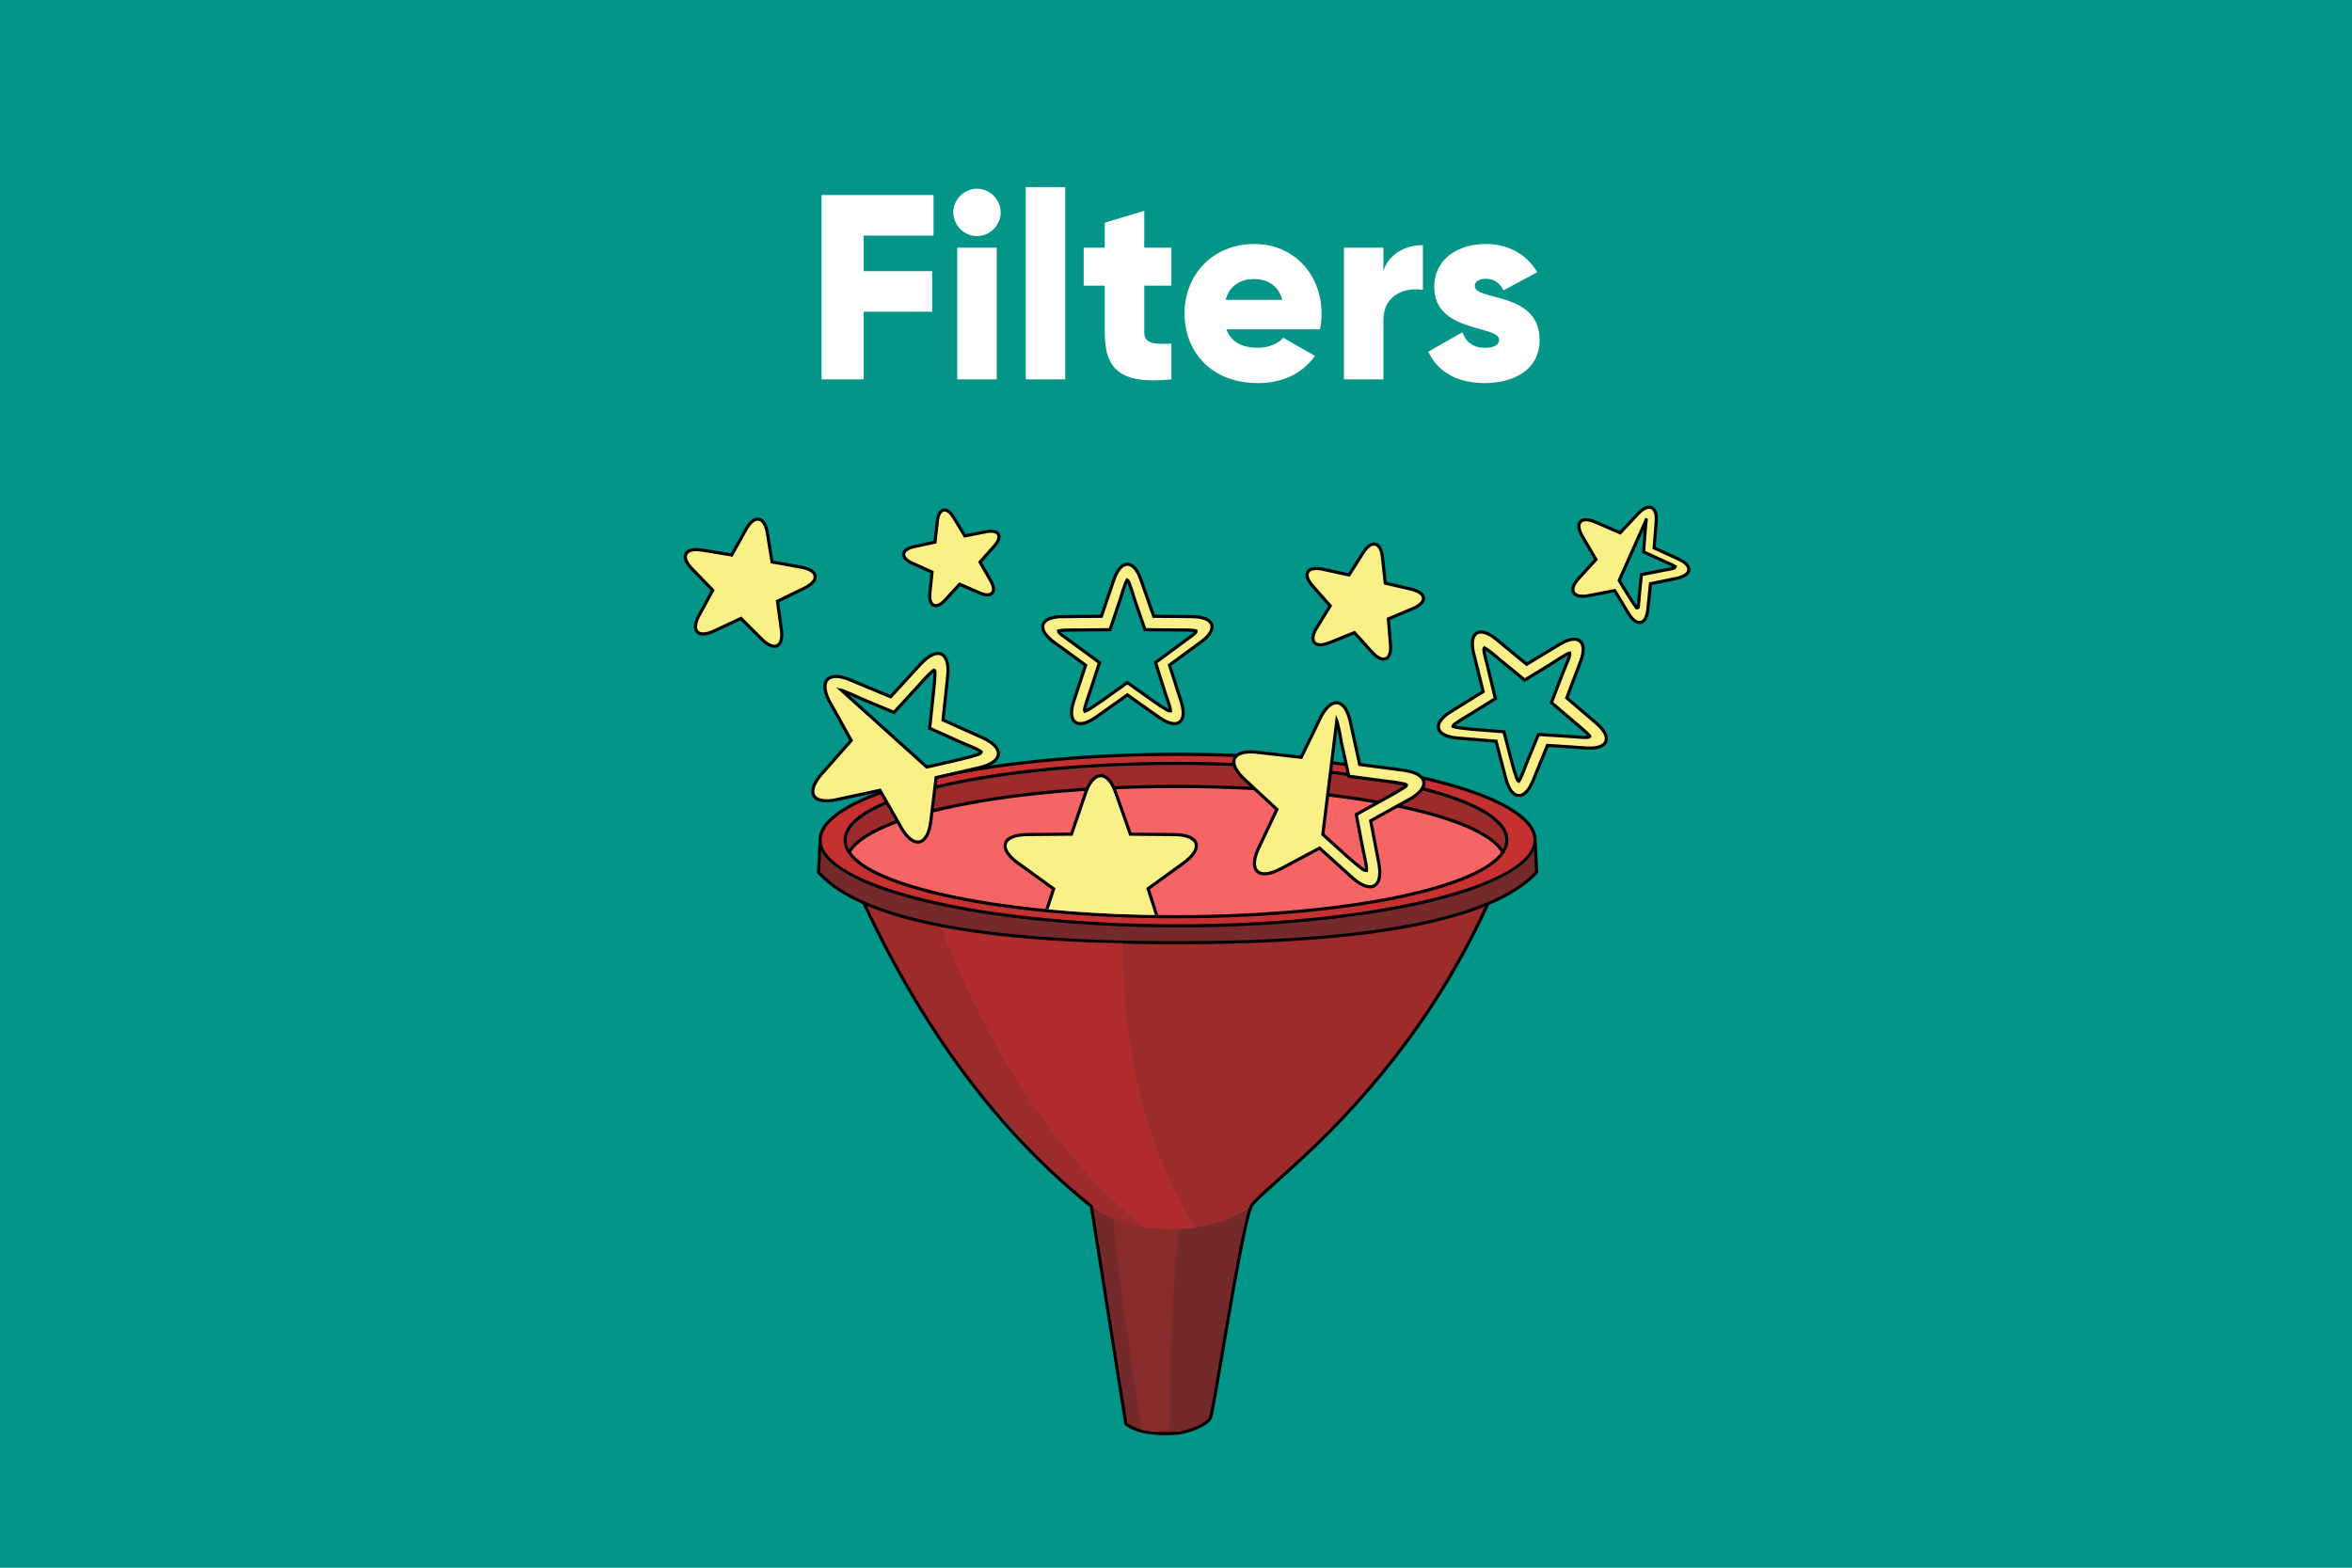
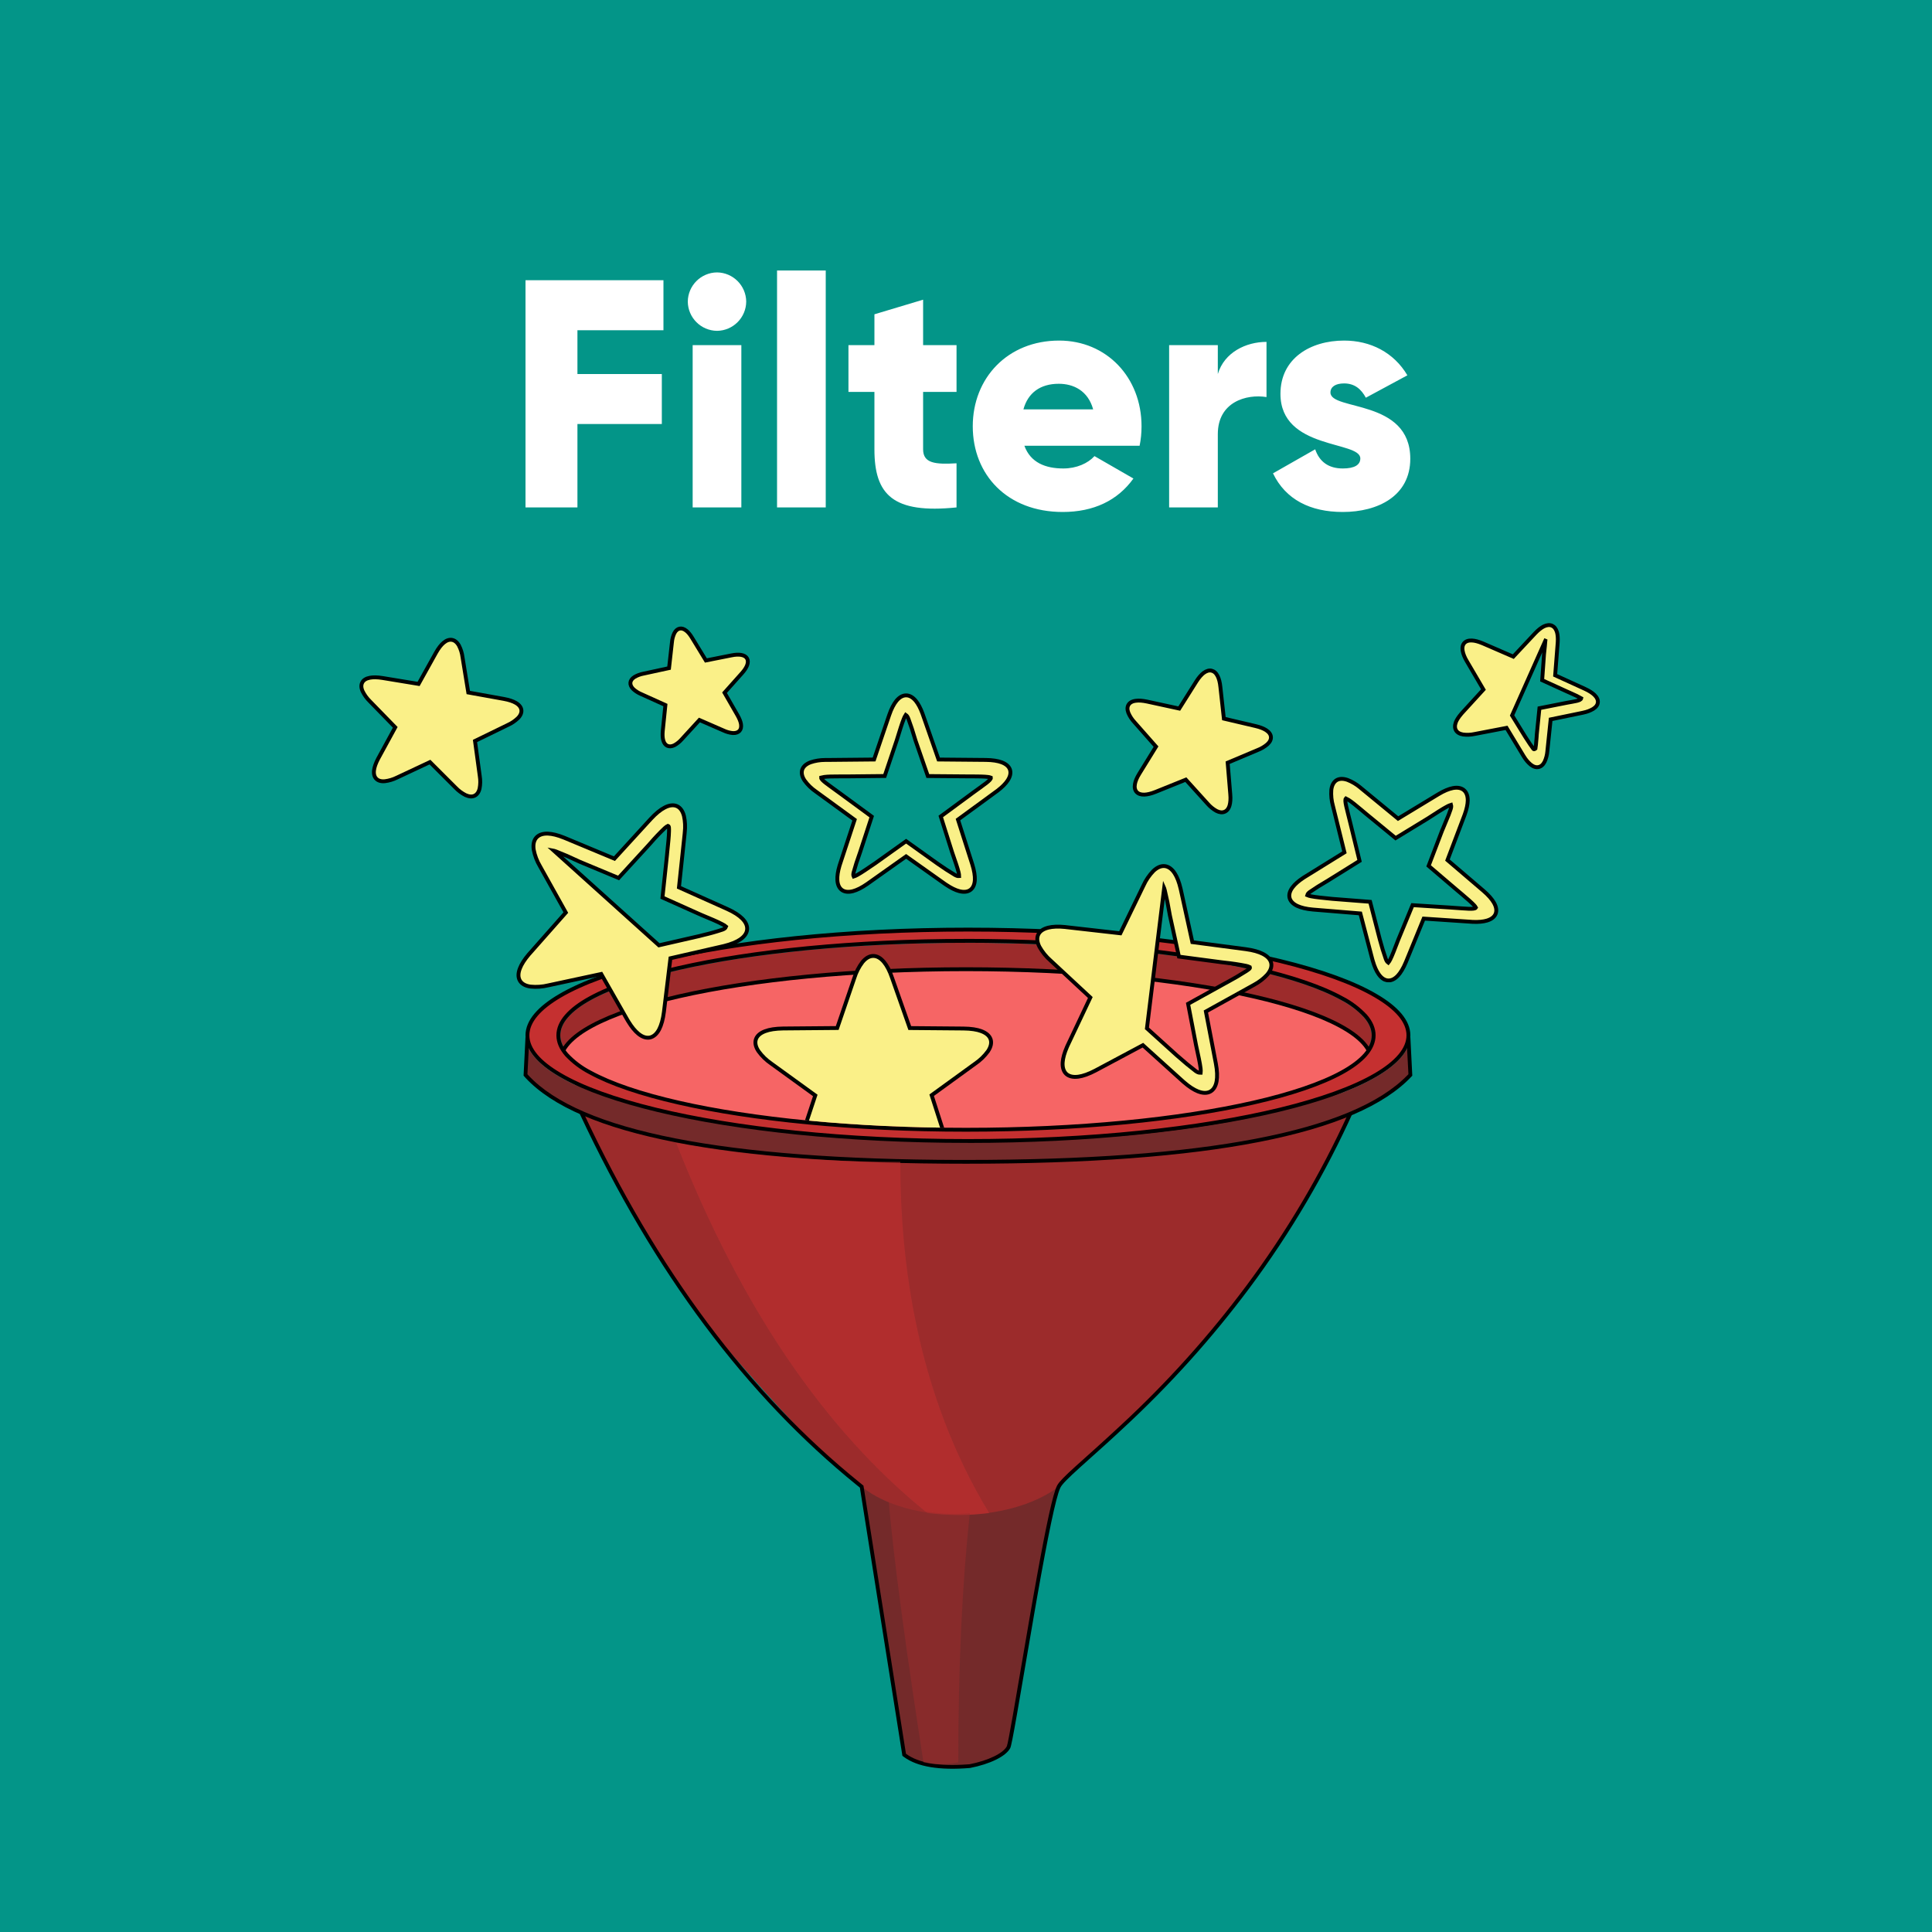
- <svg xmlns="http://www.w3.org/2000/svg" xmlns:xlink="http://www.w3.org/1999/xlink" width="750" height="500">
+ <svg xmlns="http://www.w3.org/2000/svg" xmlns:xlink="http://www.w3.org/1999/xlink" width="500" height="500">
  <defs>
    <path id="a" d="M149 110.94c0 13.22 47.01 23.94 105 23.94s105-10.72 105-23.94c3.22-2.66 5.64-4.65 7.25-5.98L508 0H0l142.35 105.45c1.47 1.22 3.7 3.05 6.65 5.49z" />
  </defs>
  <g fill="none" fill-rule="evenodd">
-     <path fill="#039588" d="M0 0h750v500H0z" />
-     <g transform="translate(121 157)">
+     <path fill="#039588" d="M0 0h500v500H0z" />
+     <g transform="translate(-4 157)">
      <g transform="translate(139 83.08)">
        <path fill="#742A2A" d="M87 140.75c4 22.48 9 52.78 12 73.3 10 6.85 25 1.96 27-1.95 4-18.57 10-63.53 13-67.44 3-3.91-41.31-27.15-52-3.91z" />
        <path fill="#9C2B2B" d="M15 47.9c12.67 26.06 24.67 45.6 36 58.64 17 19.55 25 28.34 37 38.12 12 9.77 38 9.77 51 0 8-8.8 28-25.41 42-43 14-17.6 29-42.04 34-53.77 2.37-5.55-28.69-17-97-14.66-18.55.64-52.89 5.52-103 14.66z" />
        <ellipse cx="115" cy="27.856" fill="#9C2B2B" rx="105" ry="23.947" />
        <path fill="#F66565" stroke="#000" d="M115 55.71c38 0 105-7.79 105-21.01 0-13.23-47.01-23.95-105-23.95S10 21.47 10 34.7C10 47.92 77 55.7 115 55.7z" />
        <path fill="#C53030" stroke="#000" d="M115.5.5c31.57 0 60.16 3.11 80.85 8.14 10.5 2.56 18.95 5.6 24.73 9 5.36 3.14 8.42 6.57 8.42 10.22 0 3.64-3.06 7.07-8.42 10.22-5.78 3.39-14.24 6.43-24.73 8.99-20.7 5.03-49.28 8.14-80.85 8.14-31.57 0-60.16-3.1-80.85-8.14-10.5-2.56-18.95-5.6-24.73-9C4.56 34.94 1.5 31.5 1.5 27.87c0-3.65 3.06-7.08 8.42-10.23 5.78-3.39 14.24-6.43 24.73-8.99C55.35 3.61 83.93.5 115.5.5zm-.5 2.91c-29.04 0-55.33 2.69-74.36 7.03-9.73 2.22-17.58 4.87-22.93 7.82-2.66 1.46-4.7 3-6.09 4.6-1.4 1.61-2.12 3.29-2.12 5 0 1.7.72 3.38 2.12 5a22.24 22.24 0 006.09 4.6c5.35 2.94 13.2 5.6 22.93 7.82C59.67 49.62 85.96 52.3 115 52.3s55.33-2.68 74.36-7.02c9.73-2.22 17.58-4.88 22.93-7.83 2.66-1.46 4.7-3 6.09-4.59 1.4-1.62 2.12-3.3 2.12-5 0-1.71-.72-3.39-2.12-5a22.24 22.24 0 00-6.09-4.6c-5.35-2.95-13.2-5.6-22.93-7.82C170.33 6.1 144.04 3.4 115 3.4z" />
        <path fill="#742A2A" d="M115.5 55.71c62.57 0 113.41-12.2 114.48-27.37h.02v9.78C216 53.1 177.67 60.6 115 60.6c-62.04 0-99.9-7.34-113.6-22.03l-.4-.45v-9.77h.02C2.09 43.5 52.93 55.7 115.5 55.7z" />
        <path fill="#000" fill-rule="nonzero" d="M2 28.35l-.5 9.58.28.31c13.42 14.4 50.56 21.72 111.35 21.87H115c61.9 0 100-7.32 114.2-21.88l.3-.3-.5-9.58h1l.5 9.96-.13.14C216.24 53.58 177.8 61.09 115 61.09c-62.18 0-100.15-7.36-113.97-22.2l-.4-.45-.13-.14.5-9.95h1z" />
        <path fill="#000" fill-rule="nonzero" d="M16.04 47.97c19.01 40.62 42.81 72.49 71.4 95.6l1.02.83 11 69.39.08.05c3.16 2.33 8.46 3.25 15.83 2.7l.53-.03c4.86-.95 8.74-2.85 9.65-4.63l.03-.06c.2-.53.71-3.24 1.59-8.22l4.38-25.51.72-4.14 1.1-6.13c2.43-13.42 4.14-21.34 5.18-23.38l.1-.19c.57-.95 1.9-2.31 4.7-4.84l5.57-5c2.27-2.05 4.23-3.85 6.24-5.72a265.76 265.76 0 0032.4-36.03 243.09 243.09 0 0026.32-44.47c1-.62 1.5-.9 1.48-.85a244.04 244.04 0 01-26.98 45.9 266.73 266.73 0 01-32.53 36.15c-1.56 1.47-3.1 2.88-4.78 4.4l-6.47 5.81c-3.25 2.94-4.71 4.41-5.15 5.28l-.08.17c-1.12 2.45-3.12 12.13-5.94 28.08l-.71 4.06-4.55 26.51c-.98 5.57-1.49 8.16-1.72 8.62-1.1 2.13-5.21 4.14-10.4 5.15-7.94.65-13.65-.29-17.13-2.86l-.23-.17-.15-.12-11-69.4-.74-.6c-28.7-23.2-52.6-55.2-71.67-95.95l-.59-1.25c.87.29 1.37.57 1.5.85z" />
        <path fill="#C53030" d="M40 55.71C56.67 98.07 78.33 130 105 151.5c5.33.65 10.67.65 16 0-19-31.28-23-65.49-23-90.9-21.33 0-40.67-1.63-58-4.89z" opacity=".5" />
        <path fill="#9C2B2B" d="M95 148.57c7.33 2.6 14.33 3.58 21 2.93-2 18.25-3 39.75-3 64.51a20.9 20.9 0 01-9 0c-4.67-29.97-7.67-52.46-9-67.44z" opacity=".5" />
      </g>
      <mask id="b" fill="#fff">
        <use xlink:href="#a" />
      </mask>
      <path fill="#FAF088" stroke="#000" d="M182.94 5.35c.53 0 1.07.27 1.58.9.4.48.78 1.2 1.1 2.15h0l2.26 6.43 6.77.09c1.01.01 1.81.15 2.4.38.75.28 1.18.72 1.35 1.22.16.5.08 1.1-.36 1.77-.34.52-.9 1.1-1.72 1.7h0l-5.46 4 2.08 6.44c.3.96.43 1.76.4 2.38-.04.8-.32 1.34-.75 1.65-.43.3-1.03.4-1.8.2a7.16 7.16 0 01-2.17-1.12h0l-5.58-3.99-5.53 3.94a7 7 0 01-2.16 1.1c-.77.2-1.37.09-1.8-.22-.43-.3-.72-.85-.76-1.64-.04-.63.08-1.42.38-2.39h0l2.06-6.4-5.55-4.08a7.11 7.11 0 01-1.73-1.7c-.44-.68-.53-1.28-.37-1.78.16-.5.58-.93 1.34-1.21a7.08 7.08 0 012.4-.36h0l6.82-.03 2.13-6.4a6.9 6.9 0 011.09-2.15c.5-.62 1.05-.88 1.58-.88z" mask="url(#b)" transform="rotate(-12 182.99 20.06)" />
      <path fill="#FAF088" stroke="#000" d="M230 90.4c.93 0 1.89.5 2.77 1.57.77.92 1.49 2.29 2.1 4.1h0l4.58 12.99 13.9.12c1.95.02 3.5.26 4.63.69 1.32.5 2.1 1.23 2.39 2.1.29.87.1 1.92-.67 3.08a13.5 13.5 0 01-3.34 3.23h0l-11.25 8.16 4.2 13.04c.59 1.82.82 3.35.76 4.53-.07 1.39-.55 2.34-1.31 2.88-.75.53-1.82.68-3.18.33-1.17-.31-2.58-1-4.17-2.11h0L230 137.08l-11.42 8.03c-1.59 1.1-3 1.8-4.16 2.1-1.36.36-2.43.21-3.19-.32-.75-.54-1.23-1.5-1.3-2.88-.07-1.18.17-2.7.76-4.54h0l4.3-12.97-11.35-8.22a13.48 13.48 0 01-3.34-3.23c-.78-1.16-.96-2.2-.67-3.08.29-.87 1.06-1.6 2.39-2.1 1.13-.43 2.68-.67 4.63-.7h0l14.02-.12 4.44-12.98a13.24 13.24 0 012.11-4.1c.9-1.08 1.85-1.57 2.78-1.57z" mask="url(#b)" />
      <path fill="#FAF088" stroke="#000" d="M313.58 16.1c.62 0 1.26.3 1.85 1.02.48.58.94 1.43 1.32 2.56h0l2.73 7.8 8.42.03c1.23 0 2.2.16 2.92.42.89.33 1.4.83 1.58 1.4.2.58.09 1.28-.44 2.06a8.59 8.59 0 01-2.11 2.03h0L323 38.37l2.5 7.82c.37 1.14.51 2.1.47 2.84-.05.92-.39 1.55-.9 1.9-.5.36-1.2.48-2.11.25a8.6 8.6 0 01-2.63-1.3h0l-6.89-4.8-6.95 4.86c-1 .7-1.9 1.13-2.63 1.33-.91.24-1.62.13-2.12-.22s-.84-.98-.88-1.9c-.04-.75.11-1.7.5-2.85h0l2.64-7.81-6.85-4.9a8.35 8.35 0 01-2.1-2.02c-.52-.78-.62-1.48-.42-2.06.2-.57.7-1.08 1.59-1.4.71-.28 1.69-.44 2.92-.46h0l8.5-.11 2.73-7.83c.4-1.14.87-2 1.35-2.58.6-.71 1.24-1.03 1.86-1.03z" mask="url(#b)" transform="rotate(13 313.513 33.75)" />
      <path fill="#FAF088" stroke="#000" d="M117.57 8.29c.68 0 1.37.34 2.01 1.11a9.06 9.06 0 011.46 2.84h0l3.05 8.73 9.37.04c1.36.01 2.44.18 3.22.47.96.36 1.52.9 1.72 1.53.21.63.09 1.39-.48 2.24a9.46 9.46 0 01-2.33 2.25h0l-7.61 5.52 2.8 8.75a9 9 0 01.51 3.15c-.05 1-.41 1.69-.96 2.08-.55.39-1.32.5-2.3.25a9.48 9.48 0 01-2.9-1.45h0l-7.68-5.37-7.73 5.44a9.64 9.64 0 01-2.9 1.46c-.99.27-1.76.15-2.3-.24-.55-.38-.91-1.07-.96-2.07-.04-.83.13-1.88.54-3.16h0l2.94-8.73-7.64-5.5a9.25 9.25 0 01-2.3-2.23c-.57-.84-.69-1.6-.47-2.24.2-.63.76-1.17 1.72-1.53.8-.3 1.87-.48 3.23-.5h0l9.46-.11 3.03-8.75c.44-1.26.95-2.21 1.48-2.85.65-.78 1.34-1.13 2.02-1.13z" mask="url(#b)" transform="rotate(10 117.512 27.881)" />
      <path fill="#FAF088" stroke="#000" d="M164 50.33c.93 0 1.89.49 2.77 1.56.71.86 1.38 2.1 1.97 3.72l.14.38 4.57 13 13.9.11c1.95.02 3.5.27 4.63.7 1.32.49 2.1 1.23 2.39 2.1.29.87.1 1.92-.67 3.08a12.9 12.9 0 01-3.01 2.98l-.33.25-11.25 8.16 4.2 13.03c.59 1.83.82 3.35.76 4.54-.07 1.38-.55 2.33-1.31 2.87-.75.54-1.82.69-3.18.33-1.09-.29-2.38-.9-3.83-1.88l-.34-.23L164 97.01l-11.42 8.02c-1.59 1.11-3 1.8-4.16 2.11-1.36.36-2.43.2-3.19-.33-.75-.54-1.23-1.49-1.3-2.87-.06-1.1.14-2.5.64-4.15l.12-.39 4.3-12.98-11.35-8.21a13.48 13.48 0 01-3.34-3.23c-.78-1.16-.96-2.21-.67-3.08.29-.87 1.06-1.61 2.39-2.1 1.05-.4 2.46-.64 4.22-.69h.41l14.02-.13L159.1 56a13.24 13.24 0 012.11-4.1c.9-1.08 1.85-1.57 2.78-1.57zm.5 5.67v36.56l8.82 6.2.5.33.36.24a54.3 54.3 0 004.35 2.74c.41.2.74.35 1.19.16 0-.3-.07-.68-.2-1.16-.3-1.27-.97-3.15-1.87-5.72h0l-3.35-10.39 8.96-6.49.36-.27c2.05-1.49 3.57-2.6 4.52-3.42.58-.51 1.05-.87.9-1.18-.22-.1-.55-.16-.98-.22a53.4 53.4 0 00-5.35-.15h0-1.2l-11.05-.1-3.63-10.33-.14-.45a80.27 80.27 0 00-1.96-5.84 8.66 8.66 0 00-.2-.46h0l-.03-.05z" mask="url(#b)" transform="rotate(-48 164 78.831)" />
      <path fill="#FAF088" stroke="#000" d="M302 66.94c.93 0 1.89.5 2.77 1.57.71.86 1.38 2.1 1.97 3.72l.14.38 4.57 12.99 13.9.12c1.95.02 3.5.27 4.63.69 1.32.5 2.1 1.23 2.39 2.1.29.88.1 1.92-.67 3.09a12.9 12.9 0 01-3.01 2.98l-.33.24-11.25 8.17 4.2 13.03c.59 1.83.82 3.35.76 4.54-.07 1.38-.55 2.33-1.31 2.87-.75.53-1.82.68-3.18.33-1.09-.29-2.38-.9-3.83-1.88l-.34-.23-11.41-8.02-11.42 8.02c-1.59 1.1-3 1.8-4.16 2.1-1.36.36-2.43.21-3.19-.32-.75-.54-1.23-1.5-1.3-2.87-.06-1.1.14-2.5.64-4.16l.12-.38 4.3-12.98-11.35-8.22a13.48 13.48 0 01-3.34-3.22c-.78-1.17-.96-2.21-.67-3.09.29-.87 1.06-1.6 2.39-2.1 1.05-.4 2.46-.64 4.22-.68h.41l14.02-.13 4.44-12.99a13.24 13.24 0 012.11-4.1c.9-1.07 1.85-1.57 2.78-1.57zm.5 5.67v36.57l8.56 6.02.37.24a74.26 74.26 0 004.9 3.14c.46.24.82.41 1.39.32 0-.28-.06-.66-.17-1.14-.31-1.26-.98-3.17-1.9-5.8h0l-3.35-10.38 8.96-6.5.37-.26a75.75 75.75 0 004.53-3.45c.56-.49 1.04-.84.86-1.16a4 4 0 00-1.03-.22 59.23 59.23 0 00-5.57-.15h0-.92l-11.04-.1-3.63-10.32-.14-.45a80.27 80.27 0 00-1.96-5.84 8.66 8.66 0 00-.2-.47h0l-.03-.05z" mask="url(#b)" transform="rotate(7 302 95.447)" />
      <path fill="#FAF088" stroke="#000" d="M398.5 3.41c.62 0 1.26.31 1.86 1.02.43.53.85 1.27 1.21 2.24l.12.33 2.77 7.8 8.44.08c1.23.01 2.2.17 2.92.43.89.33 1.4.83 1.59 1.4.2.59.09 1.28-.44 2.06a8.01 8.01 0 01-1.84 1.83l-.26.2-6.83 4.9 2.55 7.82a8.1 8.1 0 01.48 2.84c-.05.92-.38 1.55-.9 1.9-.5.36-1.2.47-2.11.23a8.26 8.26 0 01-2.36-1.13l-.27-.18-6.93-4.83-6.93 4.83a8.7 8.7 0 01-2.63 1.31c-.91.24-1.62.13-2.12-.23-.5-.35-.84-.98-.9-1.9-.03-.68.1-1.52.4-2.54l.09-.3 2.6-7.8-6.88-4.93c-1-.7-1.69-1.4-2.1-2.02-.53-.78-.63-1.47-.44-2.05.2-.58.7-1.08 1.59-1.4.65-.25 1.51-.4 2.6-.43l.32-.01 8.5-.08 2.7-7.8c.4-1.13.86-1.99 1.34-2.57.6-.7 1.24-1.02 1.86-1.02zm0 4.25v21.17l5.26 3.6.29.19c1.32.86 2.3 1.49 2.98 1.85.16.08.3.12.49-.27-.14-.55-.39-1.29-.73-2.25h0l-.21-.6c-.08-.2-.16-.43-.24-.65h0l-2.13-6.46 5.7-4.02.2-.14c1.66-1.16 3.08-1.93 2.94-2.59-.65-.08-1.69-.1-3.12-.1h0-1l-7.02-.06-2.32-6.4-.12-.38c-.35-1.1-.64-2-.9-2.7h0l-.06-.19z" mask="url(#b)" transform="rotate(24 398.5 21.015)" />
      <path fill="#FAF088" stroke="#000" d="M238.5 22.96c.84 0 1.7.44 2.5 1.41.62.77 1.22 1.87 1.74 3.3l.13.37 4.02 11.52 12.23.11c1.74.02 3.11.24 4.12.62 1.19.45 1.88 1.12 2.14 1.9.26.8.1 1.74-.6 2.8-.54.82-1.41 1.71-2.64 2.65l-.32.23-9.9 7.24 3.7 11.57c.51 1.63.72 2.99.67 4.05-.07 1.25-.5 2.11-1.18 2.6-.68.48-1.64.62-2.86.3-.96-.25-2.1-.8-3.38-1.66l-.33-.22-10.04-7.12-10.05 7.12c-1.41.99-2.66 1.6-3.7 1.88-1.22.32-2.18.18-2.86-.3-.68-.49-1.12-1.35-1.18-2.6-.05-.98.12-2.21.56-3.69l.12-.37 3.79-11.51-10-7.29a12 12 0 01-2.97-2.89c-.7-1.05-.85-2-.6-2.79.27-.78.96-1.45 2.15-1.9a11.7 11.7 0 013.72-.61h.4l12.33-.12 3.92-11.52c.55-1.62 1.2-2.84 1.87-3.67.8-.97 1.66-1.41 2.5-1.41zm-.09 5.05a5 5 0 00-.5.99c-.47 1.16-1.05 3.02-1.84 5.6h0l-3.11 9.23-9.8.1h-1.77c-1.84 0-3.19.02-4.07.14-.33.05-.59.1-.82.16-.05.67 1.95 1.9 5.15 4.27h0l7.95 5.84-3.02 9.25-.14.4a60.64 60.64 0 00-1.52 4.76c-.1.42-.15.75.02 1.1.25-.07.56-.22.95-.43 1.04-.57 2.55-1.6 4.63-3.02h0l7.98-5.7 7.98 5.7.36.25a64.23 64.23 0 004.27 2.77c.39.21.7.36 1.12.32 0-.24-.05-.57-.15-1-.27-1.12-.86-2.81-1.67-5.15h0l-2.94-9.29 7.88-5.8.28-.21c3.04-2.23 4.92-3.4 4.81-4.04a2.79 2.79 0 00-.76-.18c-.94-.12-2.41-.14-4.45-.15h0-1.38l-9.73-.08-3.2-9.24-.13-.43a71.81 71.81 0 00-1.7-5.17c-.18-.44-.35-.77-.68-.99z" mask="url(#b)" />
      <path fill="#FAF088" stroke="#000" d="M366.5 41.53c.84 0 1.7.44 2.5 1.41.62.77 1.22 1.87 1.74 3.3l.13.37 4.02 11.52 12.23.11c1.74.02 3.11.24 4.12.62 1.19.45 1.88 1.12 2.14 1.9.26.8.1 1.74-.6 2.8-.54.82-1.41 1.71-2.64 2.65l-.32.23-9.9 7.24 3.7 11.57c.51 1.63.72 2.99.67 4.05-.07 1.25-.5 2.11-1.18 2.6-.68.49-1.64.63-2.86.3-.96-.25-2.1-.8-3.38-1.66l-.33-.22-10.04-7.12-10.05 7.12c-1.41.99-2.66 1.6-3.7 1.88-1.22.32-2.18.18-2.86-.3-.68-.49-1.12-1.35-1.18-2.6-.05-.98.12-2.21.56-3.68l.12-.38 3.79-11.51-10-7.29a12 12 0 01-2.97-2.88c-.7-1.06-.85-2-.6-2.8.27-.78.96-1.45 2.15-1.9a11.7 11.7 0 013.72-.61h.4l12.33-.12 3.92-11.52c.55-1.62 1.2-2.84 1.87-3.67.8-.97 1.66-1.41 2.5-1.41zm-.09 5.05a5 5 0 00-.5.99c-.47 1.16-1.05 3.02-1.84 5.6h0l-3.11 9.23-9.8.1h-1.77c-1.84 0-3.19.02-4.07.14-.33.05-.59.1-.82.16-.05.67 1.95 1.9 5.15 4.27h0l7.95 5.84-3.02 9.25-.14.4a60.64 60.64 0 00-1.52 4.76c-.1.42-.15.75.02 1.1.25-.07.56-.22.95-.43 1.04-.57 2.55-1.6 4.63-3.02h0l7.98-5.7 7.98 5.7.36.25a64.23 64.23 0 004.27 2.77c.39.21.7.36 1.12.33 0-.25-.05-.58-.15-1-.27-1.13-.86-2.82-1.67-5.16h0l-2.94-9.29 7.88-5.8.28-.2c3.04-2.24 4.92-3.42 4.81-4.05a2.79 2.79 0 00-.76-.18c-.94-.12-2.41-.14-4.45-.15h0-1.38l-9.73-.08-3.2-9.24-.14-.47a193 193 0 00-1-3.17h0l-.18-.57c-.19-.54-.36-1-.51-1.39-.18-.44-.35-.77-.68-.99z" mask="url(#b)" transform="rotate(40 366.5 66.953)" />
    </g>
-     <path fill="#FFF" fill-rule="nonzero" d="M275.42 121V99.41h21.84V86.48h-21.84V75.14h22.26V62.2h-35.7V121h13.44zm36.12-45.7a7.64 7.64 0 007.56-7.56 7.64 7.64 0 00-7.56-7.56 7.64 7.64 0 00-7.56 7.56 7.64 7.64 0 007.56 7.56zm6.3 45.7V79h-12.6v42h12.6zm21.84 0V59.68h-12.6V121h12.6zm33.85 0v-11.42c-5.54.33-8.65 0-8.65-3.62V91.1h8.65V79h-8.65V67.24l-12.6 3.78V79h-6.72v12.1h6.72v14.86c0 11.76 4.79 16.72 21.25 15.04zm27.47 1.18c7.98 0 14.2-2.94 18.31-8.66l-10.08-5.8c-1.68 1.86-4.62 3.2-8.06 3.2-4.62 0-8.49-1.51-10.08-5.88h29.82c.33-1.6.5-3.28.5-5.04 0-12.68-9.07-22.18-21.34-22.18-13.27 0-22.34 9.66-22.34 22.18s8.9 22.18 23.27 22.18zm7.9-26.55h-18.07C392.01 91.35 395.2 89 400 89c3.78 0 7.56 1.76 8.9 6.63zM441.14 121v-18.98c0-8.32 7.4-10.42 12.6-9.58V78.16c-5.3 0-10.92 2.69-12.6 8.32V79h-12.6v42h12.6zm32.34 1.18c9.07 0 17.47-4.12 17.47-13.78 0-15.54-20.66-12.35-20.66-17.14 0-1.5 1.34-2.35 3.53-2.35 2.77 0 4.45 1.51 5.62 3.7l10.76-5.8c-3.53-5.96-9.58-8.99-16.38-8.99-8.74 0-16.47 4.62-16.47 13.78 0 14.53 20.67 12.1 20.67 16.72 0 1.68-1.52 2.6-4.54 2.6-3.7 0-6.05-1.76-7.14-4.96l-10.92 6.22c3.28 6.8 9.66 10 18.06 10z" />
+     <path fill="#FFF" fill-rule="nonzero" d="M149.44 131.32v-21.59h21.84V96.8h-21.84V85.46h22.26V72.52H136v58.8h13.44zm36.12-45.7a7.64 7.64 0 007.56-7.56 7.64 7.64 0 00-7.56-7.56 7.64 7.64 0 00-7.56 7.56 7.64 7.64 0 007.56 7.56zm6.3 45.7v-42h-12.6v42h12.6zm21.84 0V70h-12.6v61.32h12.6zm33.85 0V119.9c-5.54.33-8.65 0-8.65-3.62v-14.86h8.65v-12.1h-8.65V77.56l-12.6 3.78v7.98h-6.72v12.1h6.72v14.86c0 11.76 4.79 16.72 21.25 15.04zm27.47 1.18c7.98 0 14.2-2.94 18.31-8.66l-10.08-5.8c-1.68 1.86-4.62 3.2-8.06 3.2-4.62 0-8.49-1.51-10.08-5.88h29.82c.33-1.6.5-3.28.5-5.04 0-12.68-9.07-22.18-21.33-22.18-13.28 0-22.35 9.66-22.35 22.18s8.9 22.18 23.27 22.18zm7.9-26.55h-18.06c1.17-4.28 4.36-6.63 9.15-6.63 3.78 0 7.56 1.76 8.9 6.63zm32.25 25.37v-18.98c0-8.32 7.4-10.42 12.6-9.58V88.48c-5.29 0-10.92 2.69-12.6 8.32v-7.48h-12.6v42h12.6zm32.34 1.18c9.07 0 17.47-4.12 17.47-13.78 0-15.54-20.66-12.35-20.66-17.14 0-1.5 1.34-2.35 3.53-2.35 2.77 0 4.45 1.51 5.63 3.7l10.75-5.8c-3.53-5.96-9.58-8.99-16.38-8.99-8.74 0-16.47 4.62-16.47 13.78 0 14.53 20.67 12.1 20.67 16.72 0 1.68-1.51 2.6-4.54 2.6-3.7 0-6.05-1.76-7.14-4.96l-10.92 6.22c3.28 6.8 9.66 10 18.06 10z" />
  </g>
</svg>
